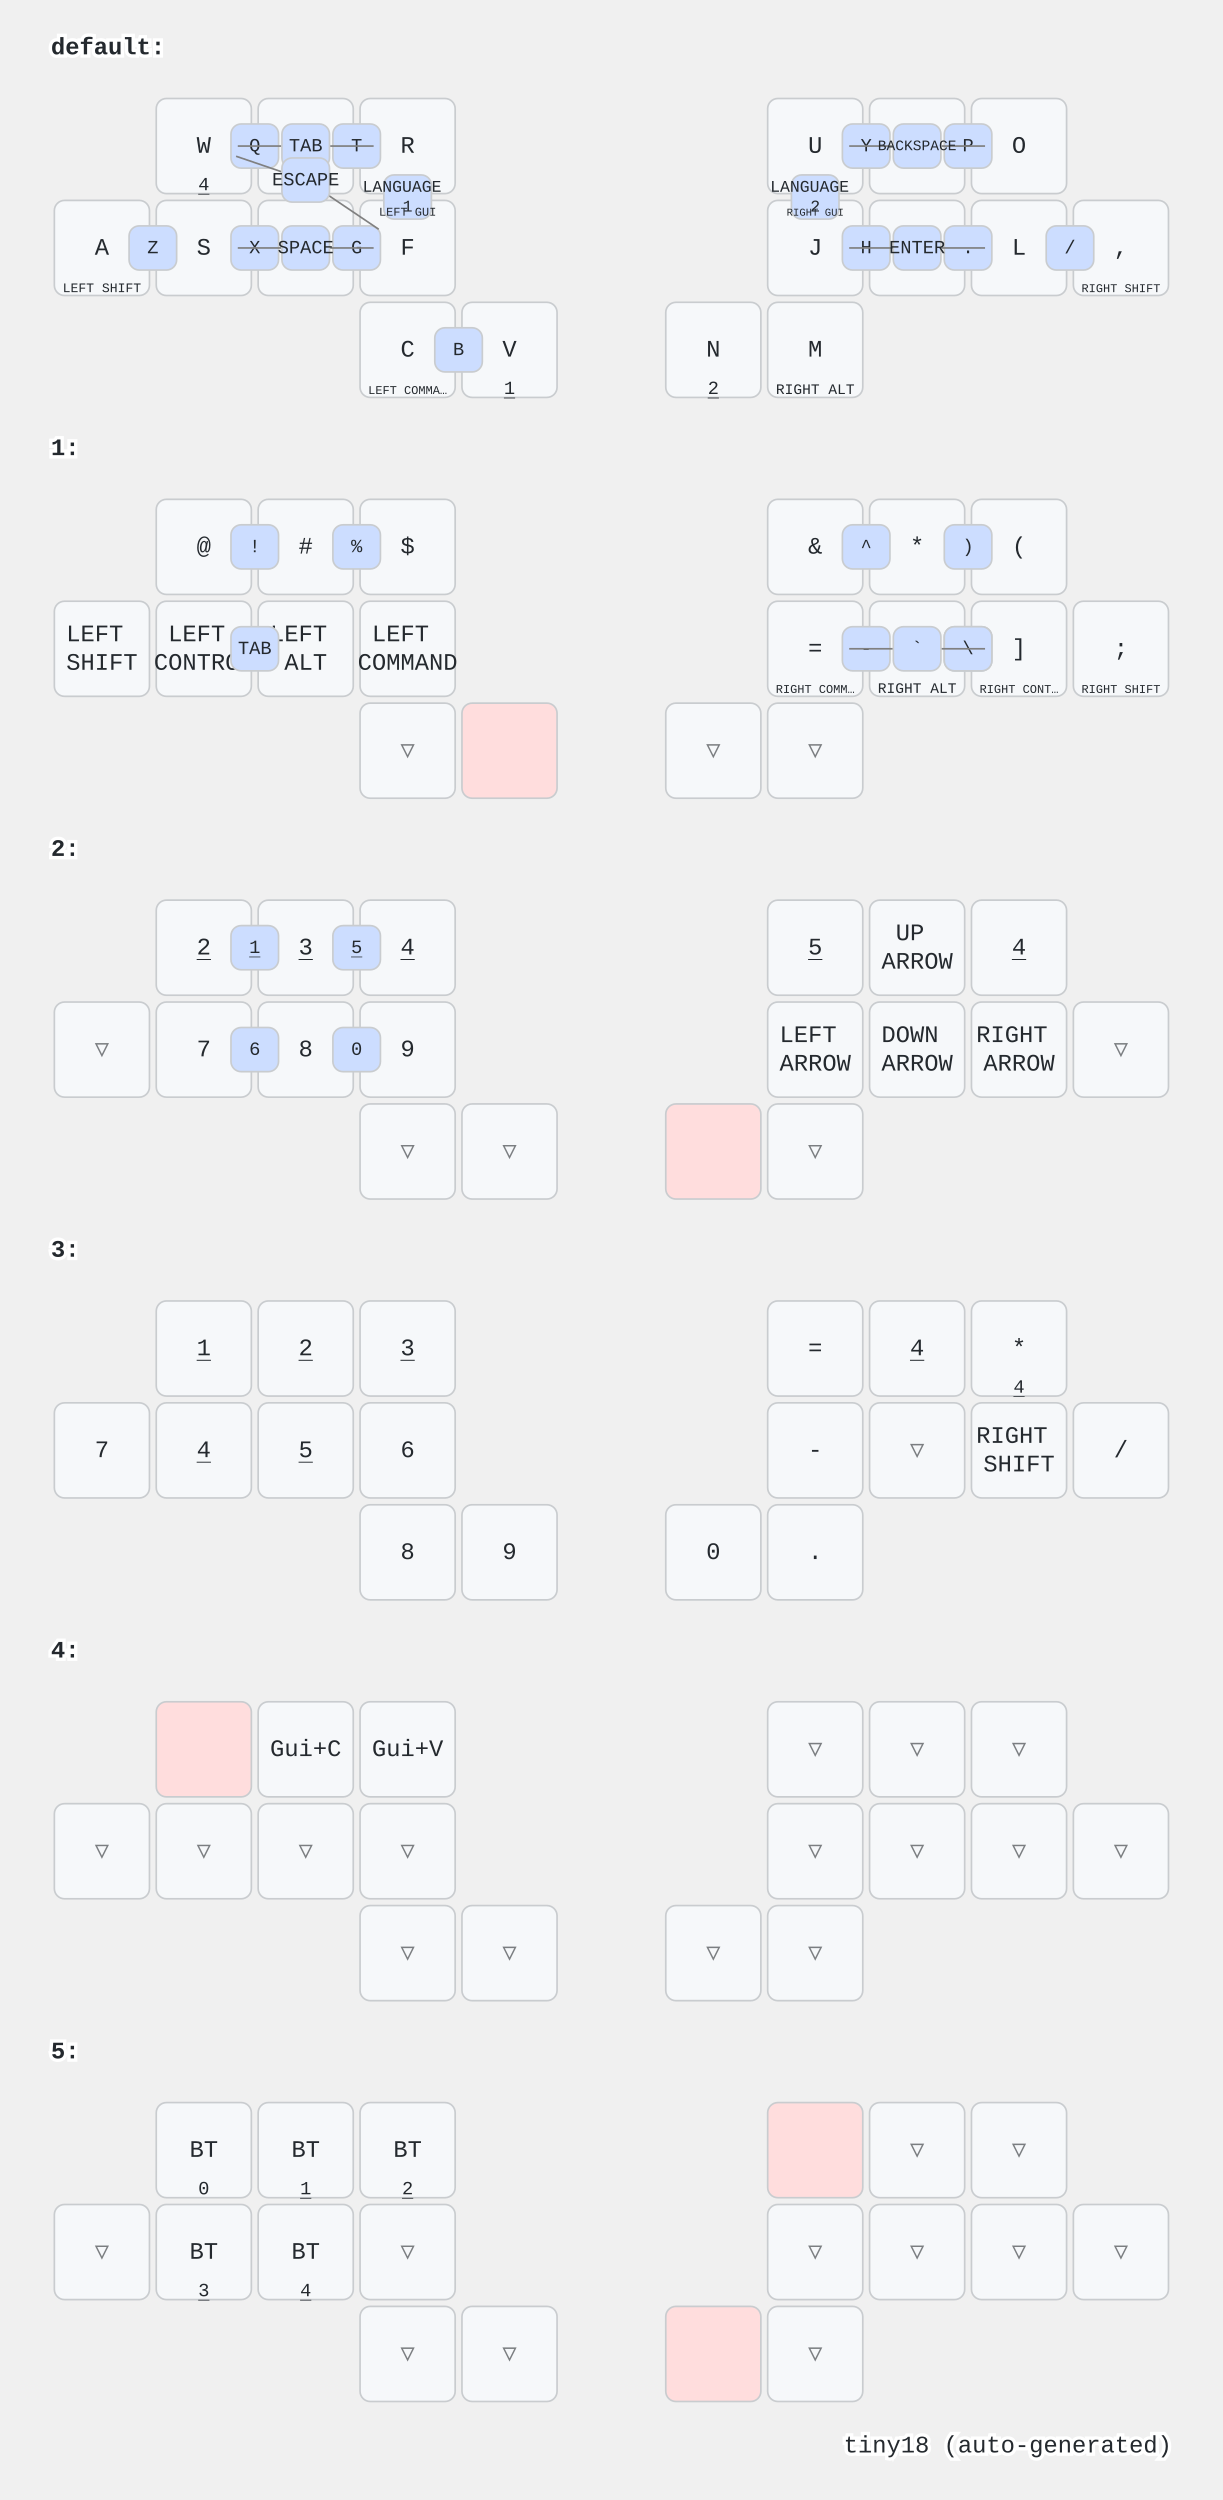
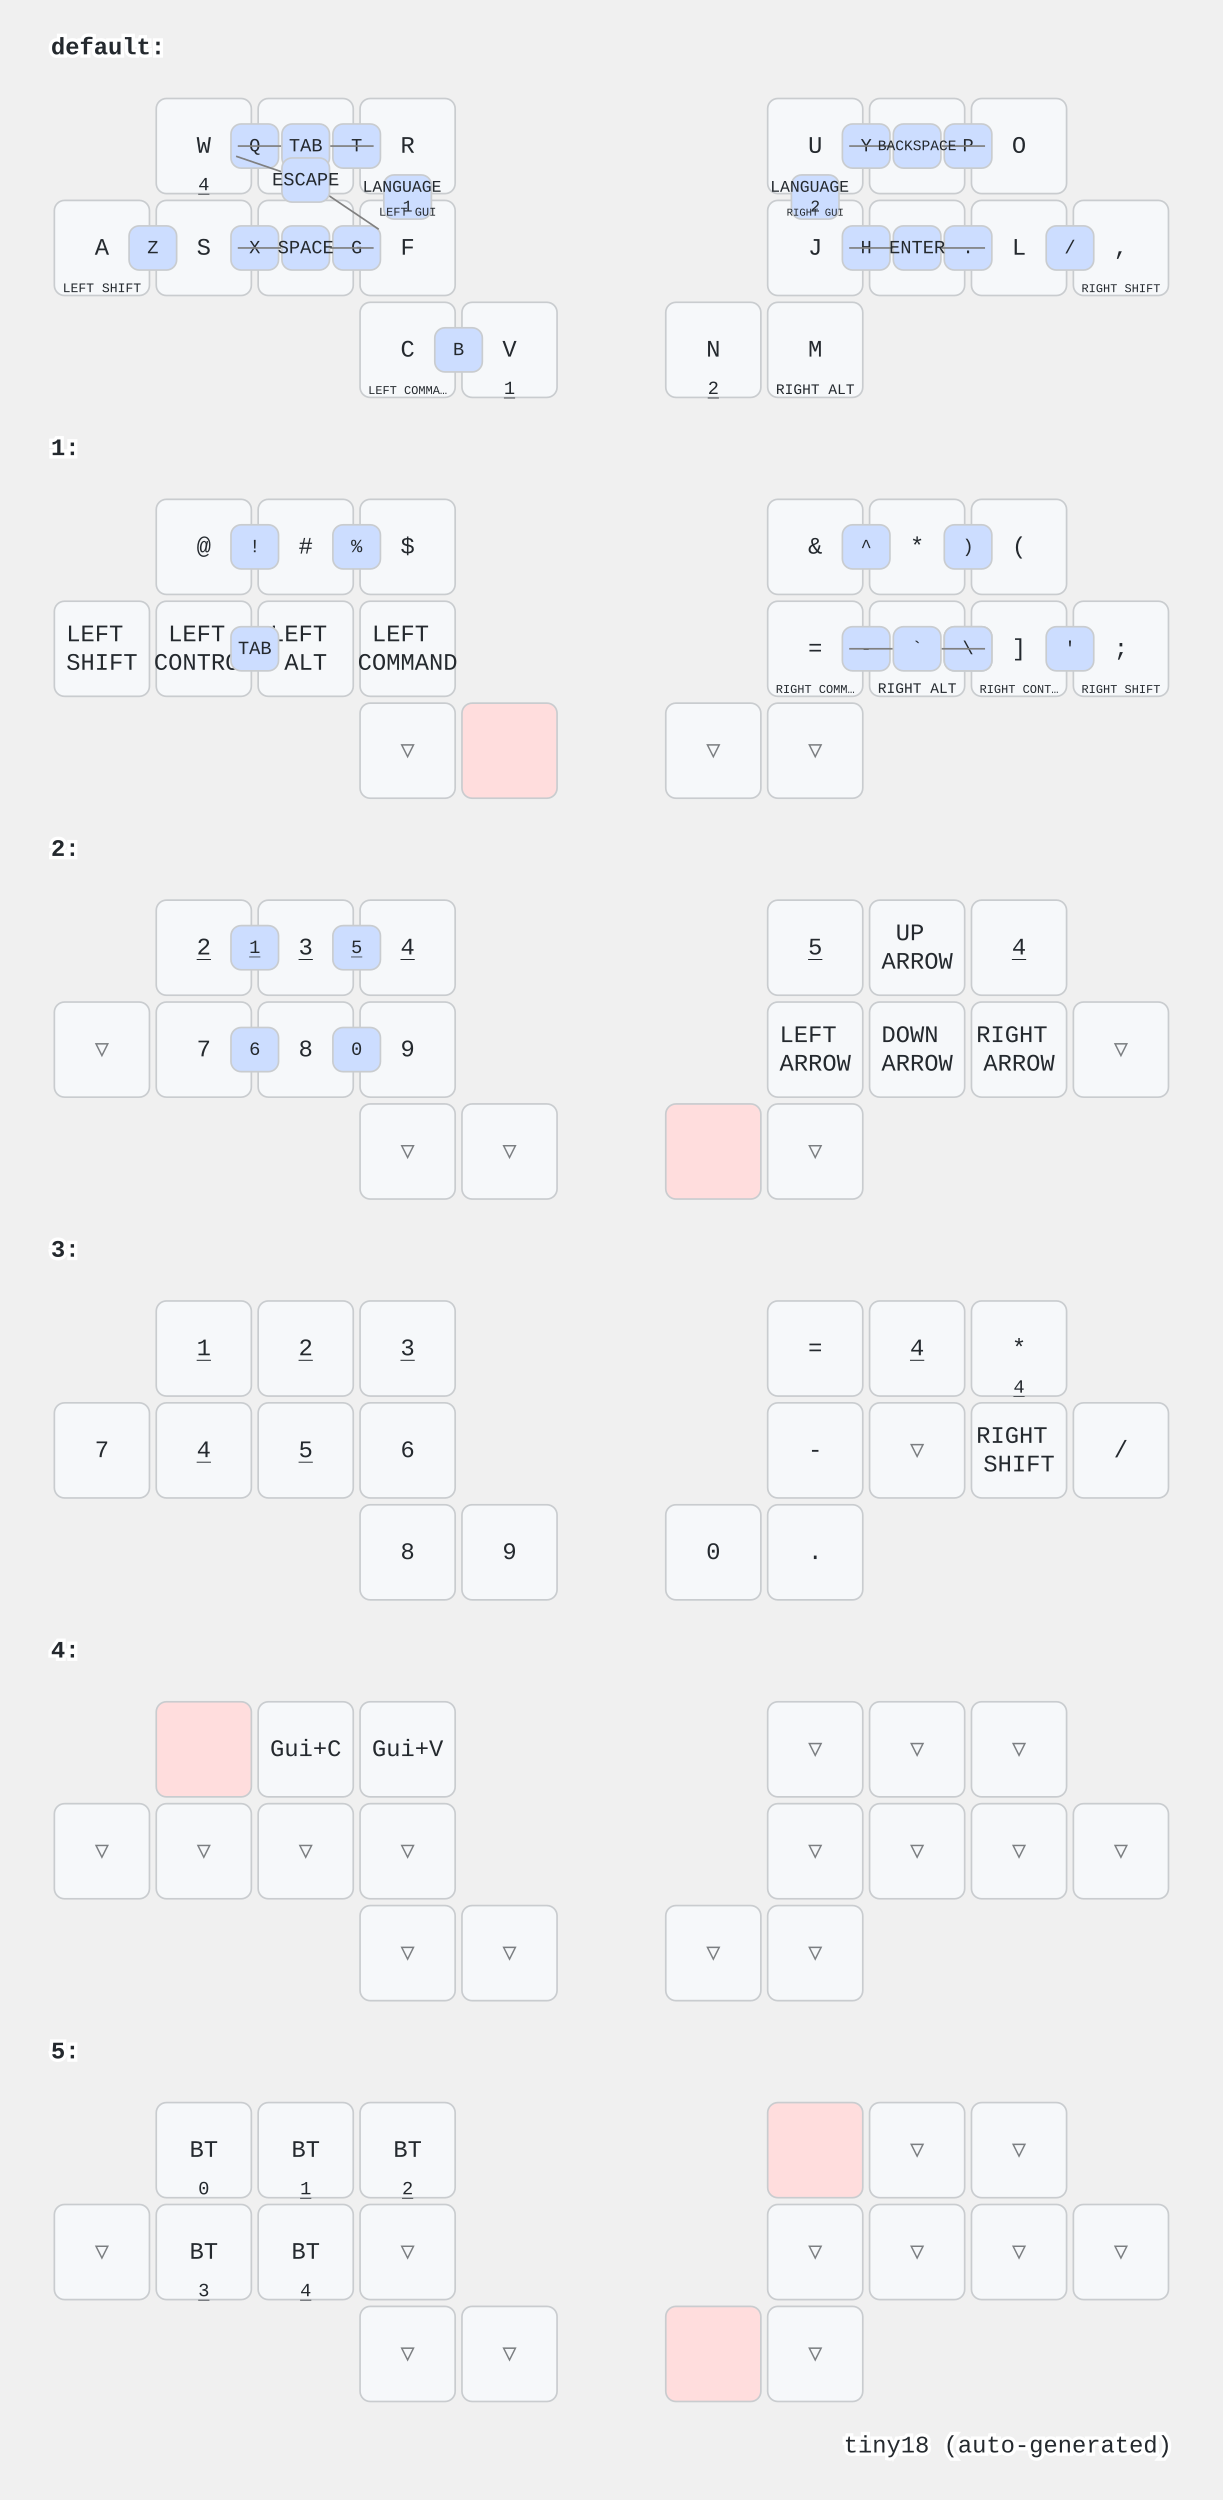
<svg xmlns="http://www.w3.org/2000/svg" width="720" height="1472" viewBox="0 0 720 1472" class="keymap">
  <style>/* inherit to force styles through use tags */
svg path {
    fill: inherit;
}

/* font and background color specifications */
svg.keymap {
    font-family: SFMono-Regular,Consolas,Liberation Mono,Menlo,monospace;
    font-size: 14px;
    font-kerning: normal;
    text-rendering: optimizeLegibility;
    fill: #24292e;
}

/* default key styling */
rect.key {
    fill: #f6f8fa;
}

rect.key, rect.combo {
    stroke: #c9cccf;
    stroke-width: 1;
}

/* default key side styling, only used is draw_key_sides is set */
rect.side {
    filter: brightness(90%);
}

/* color accent for combo boxes */
rect.combo, rect.combo-separate {
    fill: #cdf;
}

/* color accent for held keys */
rect.held, rect.combo.held {
    fill: #fdd;
}

/* color accent for ghost (optional) keys */
rect.ghost, rect.combo.ghost {
    stroke-dasharray: 4, 4;
    stroke-width: 2;
}

text {
    text-anchor: middle;
    dominant-baseline: middle;
}

/* styling for layer labels */
text.label {
    font-weight: bold;
    text-anchor: start;
    stroke: white;
    stroke-width: 4;
    paint-order: stroke;
}

/* styling for optional footer */
text.footer {
    text-anchor: end;
    dominant-baseline: auto;
    stroke: white;
    stroke-width: 4;
    paint-order: stroke;
}

/* styling for combo tap, and key non-tap label text */
text.combo, text.hold, text.shifted, text.left, text.right {
    font-size: 11px;
}

text.hold {
    text-anchor: middle;
    dominant-baseline: auto;
}

text.shifted {
    text-anchor: middle;
    dominant-baseline: hanging;
}

text.left {
    text-anchor: start;
}

text.right {
    text-anchor: end;
}

text.layer-activator {
    text-decoration: underline;
}

/* styling for hold/shifted label text in combo box */
text.combo.hold, text.combo.shifted, text.combo.left, text.combo.right {
    font-size: 8px;
}

/* lighter symbol for transparent keys */
text.trans {
    fill: #7b7e81;
}

/* styling for combo dendrons */
path.combo {
    stroke-width: 1;
    stroke: gray;
    fill: none;
}

/* Start Tabler Icons Cleanup */
/* cannot use height/width with glyphs */
.icon-tabler &gt; path {
    fill: inherit;
    stroke: inherit;
    stroke-width: 2;
}
/* hide tabler's default box */
.icon-tabler &gt; path[stroke="none"][fill="none"] {
    visibility: hidden;
}
/* End Tabler Icons Cleanup */
</style>
  <g transform="translate(30, 0)" class="layer-default">
    <text x="0" y="28" class="label" id="default">default:</text>
    <g transform="translate(0, 56)">
      <g transform="translate(90, 30)" class="key keypos-0">
        <rect rx="6" ry="6" x="-28" y="-28" width="56" height="56" class="key" />
        <text x="0" y="0" class="key tap">W</text>
        <a href="#x_x">
          <text x="0" y="26" class="key hold layer-activator">4</text>
        </a>
      </g>
      <g transform="translate(150, 30)" class="key keypos-1">
        <rect rx="6" ry="6" x="-28" y="-28" width="56" height="56" class="key" />
        <text x="0" y="0" class="key tap">E</text>
      </g>
      <g transform="translate(210, 30)" class="key keypos-2">
        <rect rx="6" ry="6" x="-28" y="-28" width="56" height="56" class="key" />
        <text x="0" y="0" class="key tap">R</text>
      </g>
      <g transform="translate(450, 30)" class="key keypos-3">
        <rect rx="6" ry="6" x="-28" y="-28" width="56" height="56" class="key" />
        <text x="0" y="0" class="key tap">U</text>
      </g>
      <g transform="translate(510, 30)" class="key keypos-4">
        <rect rx="6" ry="6" x="-28" y="-28" width="56" height="56" class="key" />
        <text x="0" y="0" class="key tap">I</text>
      </g>
      <g transform="translate(570, 30)" class="key keypos-5">
        <rect rx="6" ry="6" x="-28" y="-28" width="56" height="56" class="key" />
        <text x="0" y="0" class="key tap">O</text>
      </g>
      <g transform="translate(30, 90)" class="key keypos-6">
        <rect rx="6" ry="6" x="-28" y="-28" width="56" height="56" class="key" />
        <text x="0" y="0" class="key tap">A</text>
        <text x="0" y="26" class="key hold">
          <tspan style="font-size: 70%">LEFT SHIFT</tspan>
        </text>
      </g>
      <g transform="translate(90, 90)" class="key keypos-7">
        <rect rx="6" ry="6" x="-28" y="-28" width="56" height="56" class="key" />
        <text x="0" y="0" class="key tap">S</text>
      </g>
      <g transform="translate(150, 90)" class="key keypos-8">
        <rect rx="6" ry="6" x="-28" y="-28" width="56" height="56" class="key" />
        <text x="0" y="0" class="key tap">D</text>
      </g>
      <g transform="translate(210, 90)" class="key keypos-9">
        <rect rx="6" ry="6" x="-28" y="-28" width="56" height="56" class="key" />
        <text x="0" y="0" class="key tap">F</text>
      </g>
      <g transform="translate(450, 90)" class="key keypos-10">
        <rect rx="6" ry="6" x="-28" y="-28" width="56" height="56" class="key" />
        <text x="0" y="0" class="key tap">J</text>
      </g>
      <g transform="translate(510, 90)" class="key keypos-11">
        <rect rx="6" ry="6" x="-28" y="-28" width="56" height="56" class="key" />
        <text x="0" y="0" class="key tap">K</text>
      </g>
      <g transform="translate(570, 90)" class="key keypos-12">
        <rect rx="6" ry="6" x="-28" y="-28" width="56" height="56" class="key" />
        <text x="0" y="0" class="key tap">L</text>
      </g>
      <g transform="translate(630, 90)" class="key keypos-13">
        <rect rx="6" ry="6" x="-28" y="-28" width="56" height="56" class="key" />
        <text x="0" y="0" class="key tap">,</text>
        <text x="0" y="26" class="key hold">
          <tspan style="font-size: 64%">RIGHT SHIFT</tspan>
        </text>
      </g>
      <g transform="translate(210, 150)" class="key keypos-14">
        <rect rx="6" ry="6" x="-28" y="-28" width="56" height="56" class="key" />
        <text x="0" y="0" class="key tap">C</text>
        <text x="0" y="26" class="key hold">
          <tspan style="font-size: 64%">LEFT COMMA…</tspan>
        </text>
      </g>
      <g transform="translate(270, 150)" class="key keypos-15">
        <rect rx="6" ry="6" x="-28" y="-28" width="56" height="56" class="key" />
        <text x="0" y="0" class="key tap">V</text>
        <a href="#x_x">
          <text x="0" y="26" class="key hold layer-activator">1</text>
        </a>
      </g>
      <g transform="translate(390, 150)" class="key keypos-16">
        <rect rx="6" ry="6" x="-28" y="-28" width="56" height="56" class="key" />
        <text x="0" y="0" class="key tap">N</text>
        <a href="#x_x">
          <text x="0" y="26" class="key hold layer-activator">2</text>
        </a>
      </g>
      <g transform="translate(450, 150)" class="key keypos-17">
        <rect rx="6" ry="6" x="-28" y="-28" width="56" height="56" class="key" />
        <text x="0" y="0" class="key tap">M</text>
        <text x="0" y="26" class="key hold">
          <tspan style="font-size: 78%">RIGHT ALT</tspan>
        </text>
      </g>
      <g class="combo combopos-0">
        <rect rx="6" ry="6" x="106" y="17" width="28" height="26" class="combo" />
        <text x="120" y="30" class="combo tap">Q</text>
      </g>
      <g class="combo combopos-1">
        <rect rx="6" ry="6" x="166" y="17" width="28" height="26" class="combo" />
        <text x="180" y="30" class="combo tap">T</text>
      </g>
      <g class="combo combopos-2">
        <rect rx="6" ry="6" x="466" y="17" width="28" height="26" class="combo" />
        <text x="480" y="30" class="combo tap">Y</text>
      </g>
      <g class="combo combopos-3">
        <rect rx="6" ry="6" x="526" y="17" width="28" height="26" class="combo" />
        <text x="540" y="30" class="combo tap">P</text>
      </g>
      <g class="combo combopos-4">
        <rect rx="6" ry="6" x="166" y="77" width="28" height="26" class="combo" />
        <text x="180" y="90" class="combo tap">G</text>
      </g>
      <g class="combo combopos-5">
        <path d="M150,30 l-40,0" class="combo" />
        <path d="M150,30 l40,0" class="combo" />
        <rect rx="6" ry="6" x="136" y="17" width="28" height="26" class="combo" />
        <text x="150" y="30" class="combo tap">TAB</text>
      </g>
      <g class="combo combopos-6">
        <rect rx="6" ry="6" x="466" y="77" width="28" height="26" class="combo" />
        <text x="480" y="90" class="combo tap">H</text>
      </g>
      <g class="combo combopos-7">
        <rect rx="6" ry="6" x="526" y="77" width="28" height="26" class="combo" />
        <text x="540" y="90" class="combo tap">.</text>
      </g>
      <g class="combo combopos-8">
        <path d="M510,90 l-40,0" class="combo" />
        <path d="M510,90 l40,0" class="combo" />
        <rect rx="6" ry="6" x="496" y="77" width="28" height="26" class="combo" />
        <text x="510" y="90" class="combo tap">ENTER</text>
      </g>
      <g class="combo combopos-9">
        <rect rx="6" ry="6" x="106" y="77" width="28" height="26" class="combo" />
        <text x="120" y="90" class="combo tap">X</text>
      </g>
      <g class="combo combopos-10">
        <rect rx="6" ry="6" x="46" y="77" width="28" height="26" class="combo" />
        <text x="60" y="90" class="combo tap">Z</text>
      </g>
      <g class="combo combopos-11">
        <rect rx="6" ry="6" x="196" y="47" width="28" height="26" class="combo" />
        <text x="210" y="60" class="combo tap">
          <tspan x="210" dy="-0.6em" style="font-size: 88%">LANGUAGE</tspan>
          <tspan x="210" dy="1.2em" style="font-size: 88%">1</tspan>
        </text>
        <text x="210" y="71" class="combo hold">
          <tspan style="font-size: 88%">LEFT GUI</tspan>
        </text>
      </g>
      <g class="combo combopos-12">
        <rect rx="6" ry="6" x="226" y="137" width="28" height="26" class="combo" />
        <text x="240" y="150" class="combo tap">B</text>
      </g>
      <g class="combo combopos-13">
        <path d="M510,30 l-40,0" class="combo" />
        <path d="M510,30 l40,0" class="combo" />
        <rect rx="6" ry="6" x="496" y="17" width="28" height="26" class="combo" />
        <text x="510" y="30" class="combo tap">
          <tspan style="font-size: 78%">BACKSPACE</tspan>
        </text>
      </g>
      <g class="combo combopos-14">
        <rect rx="6" ry="6" x="436" y="47" width="28" height="26" class="combo" />
        <text x="450" y="60" class="combo tap">
          <tspan x="450" dy="-0.6em" style="font-size: 88%">LANGUAGE</tspan>
          <tspan x="450" dy="1.2em" style="font-size: 88%">2</tspan>
        </text>
        <text x="450" y="71" class="combo hold">
          <tspan style="font-size: 78%">RIGHT GUI</tspan>
        </text>
      </g>
      <g class="combo combopos-15">
        <path d="M150,50 l-41,-14" class="combo" />
        <path d="M150,50 l43,29" class="combo" />
        <rect rx="6" ry="6" x="136" y="37" width="28" height="26" class="combo" />
        <text x="150" y="50" class="combo tap">ESCAPE</text>
      </g>
      <g class="combo combopos-16">
        <path d="M150,90 l-40,0" class="combo" />
        <path d="M150,90 l40,0" class="combo" />
        <rect rx="6" ry="6" x="136" y="77" width="28" height="26" class="combo" />
        <text x="150" y="90" class="combo tap">SPACE</text>
      </g>
      <g class="combo combopos-17">
        <rect rx="6" ry="6" x="586" y="77" width="28" height="26" class="combo" />
        <text x="600" y="90" class="combo tap">/</text>
      </g>
    </g>
  </g>
  <g transform="translate(30, 236)" class="layer-1">
    <text x="0" y="28" class="label" id="x_x">1:</text>
    <g transform="translate(0, 56)">
      <g transform="translate(90, 30)" class="key keypos-0">
        <rect rx="6" ry="6" x="-28" y="-28" width="56" height="56" class="key" />
        <text x="0" y="0" class="key tap">@</text>
      </g>
      <g transform="translate(150, 30)" class="key keypos-1">
        <rect rx="6" ry="6" x="-28" y="-28" width="56" height="56" class="key" />
        <text x="0" y="0" class="key tap">#</text>
      </g>
      <g transform="translate(210, 30)" class="key keypos-2">
        <rect rx="6" ry="6" x="-28" y="-28" width="56" height="56" class="key" />
        <text x="0" y="0" class="key tap">$</text>
      </g>
      <g transform="translate(450, 30)" class="key keypos-3">
        <rect rx="6" ry="6" x="-28" y="-28" width="56" height="56" class="key" />
        <text x="0" y="0" class="key tap">&amp;</text>
      </g>
      <g transform="translate(510, 30)" class="key keypos-4">
        <rect rx="6" ry="6" x="-28" y="-28" width="56" height="56" class="key" />
        <text x="0" y="0" class="key tap">*</text>
      </g>
      <g transform="translate(570, 30)" class="key keypos-5">
        <rect rx="6" ry="6" x="-28" y="-28" width="56" height="56" class="key" />
        <text x="0" y="0" class="key tap">(</text>
      </g>
      <g transform="translate(30, 90)" class="key keypos-6">
        <rect rx="6" ry="6" x="-28" y="-28" width="56" height="56" class="key" />
        <text x="0" y="0" class="key tap">
          <tspan x="0" dy="-0.6em">LEFT</tspan>
          <tspan x="0" dy="1.2em">SHIFT</tspan>
        </text>
      </g>
      <g transform="translate(90, 90)" class="key keypos-7">
        <rect rx="6" ry="6" x="-28" y="-28" width="56" height="56" class="key" />
        <text x="0" y="0" class="key tap">
          <tspan x="0" dy="-0.6em">LEFT</tspan>
          <tspan x="0" dy="1.2em">CONTROL</tspan>
        </text>
      </g>
      <g transform="translate(150, 90)" class="key keypos-8">
        <rect rx="6" ry="6" x="-28" y="-28" width="56" height="56" class="key" />
        <text x="0" y="0" class="key tap">
          <tspan x="0" dy="-0.6em">LEFT</tspan>
          <tspan x="0" dy="1.2em">ALT</tspan>
        </text>
      </g>
      <g transform="translate(210, 90)" class="key keypos-9">
        <rect rx="6" ry="6" x="-28" y="-28" width="56" height="56" class="key" />
        <text x="0" y="0" class="key tap">
          <tspan x="0" dy="-0.6em">LEFT</tspan>
          <tspan x="0" dy="1.2em">COMMAND</tspan>
        </text>
      </g>
      <g transform="translate(450, 90)" class="key keypos-10">
        <rect rx="6" ry="6" x="-28" y="-28" width="56" height="56" class="key" />
        <text x="0" y="0" class="key tap">=</text>
        <text x="0" y="26" class="key hold">
          <tspan style="font-size: 64%">RIGHT COMM…</tspan>
        </text>
      </g>
      <g transform="translate(510, 90)" class="key keypos-11">
        <rect rx="6" ry="6" x="-28" y="-28" width="56" height="56" class="key" />
        <text x="0" y="0" class="key tap">[</text>
        <text x="0" y="26" class="key hold">
          <tspan style="font-size: 78%">RIGHT ALT</tspan>
        </text>
      </g>
      <g transform="translate(570, 90)" class="key keypos-12">
        <rect rx="6" ry="6" x="-28" y="-28" width="56" height="56" class="key" />
        <text x="0" y="0" class="key tap">]</text>
        <text x="0" y="26" class="key hold">
          <tspan style="font-size: 64%">RIGHT CONT…</tspan>
        </text>
      </g>
      <g transform="translate(630, 90)" class="key keypos-13">
        <rect rx="6" ry="6" x="-28" y="-28" width="56" height="56" class="key" />
        <text x="0" y="0" class="key tap">;</text>
        <text x="0" y="26" class="key hold">
          <tspan style="font-size: 64%">RIGHT SHIFT</tspan>
        </text>
      </g>
      <g transform="translate(210, 150)" class="key trans keypos-14">
        <rect rx="6" ry="6" x="-28" y="-28" width="56" height="56" class="key trans" />
        <text x="0" y="0" class="key trans tap">▽</text>
      </g>
      <g transform="translate(270, 150)" class="key held keypos-15">
        <rect rx="6" ry="6" x="-28" y="-28" width="56" height="56" class="key held" />
      </g>
      <g transform="translate(390, 150)" class="key trans keypos-16">
        <rect rx="6" ry="6" x="-28" y="-28" width="56" height="56" class="key trans" />
        <text x="0" y="0" class="key trans tap">▽</text>
      </g>
      <g transform="translate(450, 150)" class="key trans keypos-17">
        <rect rx="6" ry="6" x="-28" y="-28" width="56" height="56" class="key trans" />
        <text x="0" y="0" class="key trans tap">▽</text>
      </g>
      <g class="combo combopos-0">
        <rect rx="6" ry="6" x="526" y="77" width="28" height="26" class="combo" />
        <text x="540" y="90" class="combo tap">'</text>
      </g>
      <g class="combo combopos-1">
        <rect rx="6" ry="6" x="106" y="17" width="28" height="26" class="combo" />
        <text x="120" y="30" class="combo tap">!</text>
      </g>
      <g class="combo combopos-2">
        <rect rx="6" ry="6" x="166" y="17" width="28" height="26" class="combo" />
        <text x="180" y="30" class="combo tap">%</text>
      </g>
      <g class="combo combopos-3">
        <rect rx="6" ry="6" x="466" y="17" width="28" height="26" class="combo" />
        <text x="480" y="30" class="combo tap">^</text>
      </g>
      <g class="combo combopos-4">
        <rect rx="6" ry="6" x="526" y="17" width="28" height="26" class="combo" />
        <text x="540" y="30" class="combo tap">)</text>
      </g>
      <g class="combo combopos-5">
        <rect rx="6" ry="6" x="106" y="77" width="28" height="26" class="combo" />
        <text x="120" y="90" class="combo tap">TAB</text>
      </g>
      <g class="combo combopos-6">
        <rect rx="6" ry="6" x="466" y="77" width="28" height="26" class="combo" />
        <text x="480" y="90" class="combo tap">-</text>
      </g>
      <g class="combo combopos-7">
        <rect rx="6" ry="6" x="526" y="77" width="28" height="26" class="combo" />
        <text x="540" y="90" class="combo tap">\</text>
      </g>
      <g class="combo combopos-8">
+         <rect rx="6" ry="6" x="586" y="77" width="28" height="26" class="combo" />
+         <text x="600" y="90" class="combo tap">'</text>
+       </g>
+       <g class="combo combopos-9">
        <path d="M510,90 l-40,0" class="combo" />
        <path d="M510,90 l40,0" class="combo" />
        <rect rx="6" ry="6" x="496" y="77" width="28" height="26" class="combo" />
        <text x="510" y="90" class="combo tap">`</text>
      </g>
    </g>
  </g>
  <g transform="translate(30, 472)" class="layer-2">
    <text x="0" y="28" class="label" id="x_x">2:</text>
    <g transform="translate(0, 56)">
      <g transform="translate(90, 30)" class="key keypos-0">
        <rect rx="6" ry="6" x="-28" y="-28" width="56" height="56" class="key" />
        <a href="#x_x">
          <text x="0" y="0" class="key tap layer-activator">2</text>
        </a>
      </g>
      <g transform="translate(150, 30)" class="key keypos-1">
        <rect rx="6" ry="6" x="-28" y="-28" width="56" height="56" class="key" />
        <a href="#x_x">
          <text x="0" y="0" class="key tap layer-activator">3</text>
        </a>
      </g>
      <g transform="translate(210, 30)" class="key keypos-2">
        <rect rx="6" ry="6" x="-28" y="-28" width="56" height="56" class="key" />
        <a href="#x_x">
          <text x="0" y="0" class="key tap layer-activator">4</text>
        </a>
      </g>
      <g transform="translate(450, 30)" class="key keypos-3">
        <rect rx="6" ry="6" x="-28" y="-28" width="56" height="56" class="key" />
        <a href="#x_x">
          <text x="0" y="0" class="key tap layer-activator">5</text>
        </a>
      </g>
      <g transform="translate(510, 30)" class="key keypos-4">
        <rect rx="6" ry="6" x="-28" y="-28" width="56" height="56" class="key" />
        <text x="0" y="0" class="key tap">
          <tspan x="0" dy="-0.6em">UP</tspan>
          <tspan x="0" dy="1.2em">ARROW</tspan>
        </text>
      </g>
      <g transform="translate(570, 30)" class="key keypos-5">
        <rect rx="6" ry="6" x="-28" y="-28" width="56" height="56" class="key" />
        <a href="#x_x">
          <text x="0" y="0" class="key tap layer-activator">4</text>
        </a>
      </g>
      <g transform="translate(30, 90)" class="key trans keypos-6">
        <rect rx="6" ry="6" x="-28" y="-28" width="56" height="56" class="key trans" />
        <text x="0" y="0" class="key trans tap">▽</text>
      </g>
      <g transform="translate(90, 90)" class="key keypos-7">
        <rect rx="6" ry="6" x="-28" y="-28" width="56" height="56" class="key" />
        <text x="0" y="0" class="key tap">7</text>
      </g>
      <g transform="translate(150, 90)" class="key keypos-8">
        <rect rx="6" ry="6" x="-28" y="-28" width="56" height="56" class="key" />
        <text x="0" y="0" class="key tap">8</text>
      </g>
      <g transform="translate(210, 90)" class="key keypos-9">
        <rect rx="6" ry="6" x="-28" y="-28" width="56" height="56" class="key" />
        <text x="0" y="0" class="key tap">9</text>
      </g>
      <g transform="translate(450, 90)" class="key keypos-10">
        <rect rx="6" ry="6" x="-28" y="-28" width="56" height="56" class="key" />
        <text x="0" y="0" class="key tap">
          <tspan x="0" dy="-0.6em">LEFT</tspan>
          <tspan x="0" dy="1.2em">ARROW</tspan>
        </text>
      </g>
      <g transform="translate(510, 90)" class="key keypos-11">
        <rect rx="6" ry="6" x="-28" y="-28" width="56" height="56" class="key" />
        <text x="0" y="0" class="key tap">
          <tspan x="0" dy="-0.6em">DOWN</tspan>
          <tspan x="0" dy="1.2em">ARROW</tspan>
        </text>
      </g>
      <g transform="translate(570, 90)" class="key keypos-12">
        <rect rx="6" ry="6" x="-28" y="-28" width="56" height="56" class="key" />
        <text x="0" y="0" class="key tap">
          <tspan x="0" dy="-0.6em">RIGHT</tspan>
          <tspan x="0" dy="1.2em">ARROW</tspan>
        </text>
      </g>
      <g transform="translate(630, 90)" class="key trans keypos-13">
        <rect rx="6" ry="6" x="-28" y="-28" width="56" height="56" class="key trans" />
        <text x="0" y="0" class="key trans tap">▽</text>
      </g>
      <g transform="translate(210, 150)" class="key trans keypos-14">
        <rect rx="6" ry="6" x="-28" y="-28" width="56" height="56" class="key trans" />
        <text x="0" y="0" class="key trans tap">▽</text>
      </g>
      <g transform="translate(270, 150)" class="key trans keypos-15">
        <rect rx="6" ry="6" x="-28" y="-28" width="56" height="56" class="key trans" />
        <text x="0" y="0" class="key trans tap">▽</text>
      </g>
      <g transform="translate(390, 150)" class="key held keypos-16">
        <rect rx="6" ry="6" x="-28" y="-28" width="56" height="56" class="key held" />
      </g>
      <g transform="translate(450, 150)" class="key trans keypos-17">
        <rect rx="6" ry="6" x="-28" y="-28" width="56" height="56" class="key trans" />
        <text x="0" y="0" class="key trans tap">▽</text>
      </g>
      <g class="combo combopos-0">
        <rect rx="6" ry="6" x="106" y="17" width="28" height="26" class="combo" />
        <a href="#x_x">
          <text x="120" y="30" class="combo tap layer-activator">1</text>
        </a>
      </g>
      <g class="combo combopos-1">
        <rect rx="6" ry="6" x="166" y="17" width="28" height="26" class="combo" />
        <a href="#x_x">
          <text x="180" y="30" class="combo tap layer-activator">5</text>
        </a>
      </g>
      <g class="combo combopos-2">
        <rect rx="6" ry="6" x="106" y="77" width="28" height="26" class="combo" />
        <text x="120" y="90" class="combo tap">6</text>
      </g>
      <g class="combo combopos-3">
        <rect rx="6" ry="6" x="166" y="77" width="28" height="26" class="combo" />
        <text x="180" y="90" class="combo tap">0</text>
      </g>
    </g>
  </g>
  <g transform="translate(30, 708)" class="layer-3">
    <text x="0" y="28" class="label" id="x_x">3:</text>
    <g transform="translate(0, 56)">
      <g transform="translate(90, 30)" class="key keypos-0">
        <rect rx="6" ry="6" x="-28" y="-28" width="56" height="56" class="key" />
        <a href="#x_x">
          <text x="0" y="0" class="key tap layer-activator">1</text>
        </a>
      </g>
      <g transform="translate(150, 30)" class="key keypos-1">
        <rect rx="6" ry="6" x="-28" y="-28" width="56" height="56" class="key" />
        <a href="#x_x">
          <text x="0" y="0" class="key tap layer-activator">2</text>
        </a>
      </g>
      <g transform="translate(210, 30)" class="key keypos-2">
        <rect rx="6" ry="6" x="-28" y="-28" width="56" height="56" class="key" />
        <a href="#x_x">
          <text x="0" y="0" class="key tap layer-activator">3</text>
        </a>
      </g>
      <g transform="translate(450, 30)" class="key keypos-3">
        <rect rx="6" ry="6" x="-28" y="-28" width="56" height="56" class="key" />
        <text x="0" y="0" class="key tap">=</text>
      </g>
      <g transform="translate(510, 30)" class="key keypos-4">
        <rect rx="6" ry="6" x="-28" y="-28" width="56" height="56" class="key" />
        <a href="#x_x">
          <text x="0" y="0" class="key tap layer-activator">4</text>
        </a>
      </g>
      <g transform="translate(570, 30)" class="key keypos-5">
        <rect rx="6" ry="6" x="-28" y="-28" width="56" height="56" class="key" />
        <text x="0" y="0" class="key tap">*</text>
        <a href="#x_x">
          <text x="0" y="26" class="key hold layer-activator">4</text>
        </a>
      </g>
      <g transform="translate(30, 90)" class="key keypos-6">
        <rect rx="6" ry="6" x="-28" y="-28" width="56" height="56" class="key" />
        <text x="0" y="0" class="key tap">7</text>
      </g>
      <g transform="translate(90, 90)" class="key keypos-7">
        <rect rx="6" ry="6" x="-28" y="-28" width="56" height="56" class="key" />
        <a href="#x_x">
          <text x="0" y="0" class="key tap layer-activator">4</text>
        </a>
      </g>
      <g transform="translate(150, 90)" class="key keypos-8">
        <rect rx="6" ry="6" x="-28" y="-28" width="56" height="56" class="key" />
        <a href="#x_x">
          <text x="0" y="0" class="key tap layer-activator">5</text>
        </a>
      </g>
      <g transform="translate(210, 90)" class="key keypos-9">
        <rect rx="6" ry="6" x="-28" y="-28" width="56" height="56" class="key" />
        <text x="0" y="0" class="key tap">6</text>
      </g>
      <g transform="translate(450, 90)" class="key keypos-10">
        <rect rx="6" ry="6" x="-28" y="-28" width="56" height="56" class="key" />
        <text x="0" y="0" class="key tap">-</text>
      </g>
      <g transform="translate(510, 90)" class="key trans keypos-11">
        <rect rx="6" ry="6" x="-28" y="-28" width="56" height="56" class="key trans" />
        <text x="0" y="0" class="key trans tap">▽</text>
      </g>
      <g transform="translate(570, 90)" class="key keypos-12">
        <rect rx="6" ry="6" x="-28" y="-28" width="56" height="56" class="key" />
        <text x="0" y="0" class="key tap">
          <tspan x="0" dy="-0.6em">RIGHT</tspan>
          <tspan x="0" dy="1.2em">SHIFT</tspan>
        </text>
      </g>
      <g transform="translate(630, 90)" class="key keypos-13">
        <rect rx="6" ry="6" x="-28" y="-28" width="56" height="56" class="key" />
        <text x="0" y="0" class="key tap">/</text>
      </g>
      <g transform="translate(210, 150)" class="key keypos-14">
        <rect rx="6" ry="6" x="-28" y="-28" width="56" height="56" class="key" />
        <text x="0" y="0" class="key tap">8</text>
      </g>
      <g transform="translate(270, 150)" class="key keypos-15">
        <rect rx="6" ry="6" x="-28" y="-28" width="56" height="56" class="key" />
        <text x="0" y="0" class="key tap">9</text>
      </g>
      <g transform="translate(390, 150)" class="key keypos-16">
        <rect rx="6" ry="6" x="-28" y="-28" width="56" height="56" class="key" />
        <text x="0" y="0" class="key tap">0</text>
      </g>
      <g transform="translate(450, 150)" class="key keypos-17">
        <rect rx="6" ry="6" x="-28" y="-28" width="56" height="56" class="key" />
        <text x="0" y="0" class="key tap">.</text>
      </g>
    </g>
  </g>
  <g transform="translate(30, 944)" class="layer-4">
    <text x="0" y="28" class="label" id="x_x">4:</text>
    <g transform="translate(0, 56)">
      <g transform="translate(90, 30)" class="key held keypos-0">
        <rect rx="6" ry="6" x="-28" y="-28" width="56" height="56" class="key held" />
      </g>
      <g transform="translate(150, 30)" class="key keypos-1">
        <rect rx="6" ry="6" x="-28" y="-28" width="56" height="56" class="key" />
        <text x="0" y="0" class="key tap">Gui+C</text>
      </g>
      <g transform="translate(210, 30)" class="key keypos-2">
        <rect rx="6" ry="6" x="-28" y="-28" width="56" height="56" class="key" />
        <text x="0" y="0" class="key tap">Gui+V</text>
      </g>
      <g transform="translate(450, 30)" class="key trans keypos-3">
        <rect rx="6" ry="6" x="-28" y="-28" width="56" height="56" class="key trans" />
        <text x="0" y="0" class="key trans tap">▽</text>
      </g>
      <g transform="translate(510, 30)" class="key trans keypos-4">
        <rect rx="6" ry="6" x="-28" y="-28" width="56" height="56" class="key trans" />
        <text x="0" y="0" class="key trans tap">▽</text>
      </g>
      <g transform="translate(570, 30)" class="key trans keypos-5">
        <rect rx="6" ry="6" x="-28" y="-28" width="56" height="56" class="key trans" />
        <text x="0" y="0" class="key trans tap">▽</text>
      </g>
      <g transform="translate(30, 90)" class="key trans keypos-6">
        <rect rx="6" ry="6" x="-28" y="-28" width="56" height="56" class="key trans" />
        <text x="0" y="0" class="key trans tap">▽</text>
      </g>
      <g transform="translate(90, 90)" class="key trans keypos-7">
        <rect rx="6" ry="6" x="-28" y="-28" width="56" height="56" class="key trans" />
        <text x="0" y="0" class="key trans tap">▽</text>
      </g>
      <g transform="translate(150, 90)" class="key trans keypos-8">
        <rect rx="6" ry="6" x="-28" y="-28" width="56" height="56" class="key trans" />
        <text x="0" y="0" class="key trans tap">▽</text>
      </g>
      <g transform="translate(210, 90)" class="key trans keypos-9">
        <rect rx="6" ry="6" x="-28" y="-28" width="56" height="56" class="key trans" />
        <text x="0" y="0" class="key trans tap">▽</text>
      </g>
      <g transform="translate(450, 90)" class="key trans keypos-10">
        <rect rx="6" ry="6" x="-28" y="-28" width="56" height="56" class="key trans" />
        <text x="0" y="0" class="key trans tap">▽</text>
      </g>
      <g transform="translate(510, 90)" class="key trans keypos-11">
        <rect rx="6" ry="6" x="-28" y="-28" width="56" height="56" class="key trans" />
        <text x="0" y="0" class="key trans tap">▽</text>
      </g>
      <g transform="translate(570, 90)" class="key trans keypos-12">
        <rect rx="6" ry="6" x="-28" y="-28" width="56" height="56" class="key trans" />
        <text x="0" y="0" class="key trans tap">▽</text>
      </g>
      <g transform="translate(630, 90)" class="key trans keypos-13">
        <rect rx="6" ry="6" x="-28" y="-28" width="56" height="56" class="key trans" />
        <text x="0" y="0" class="key trans tap">▽</text>
      </g>
      <g transform="translate(210, 150)" class="key trans keypos-14">
        <rect rx="6" ry="6" x="-28" y="-28" width="56" height="56" class="key trans" />
        <text x="0" y="0" class="key trans tap">▽</text>
      </g>
      <g transform="translate(270, 150)" class="key trans keypos-15">
        <rect rx="6" ry="6" x="-28" y="-28" width="56" height="56" class="key trans" />
        <text x="0" y="0" class="key trans tap">▽</text>
      </g>
      <g transform="translate(390, 150)" class="key trans keypos-16">
        <rect rx="6" ry="6" x="-28" y="-28" width="56" height="56" class="key trans" />
        <text x="0" y="0" class="key trans tap">▽</text>
      </g>
      <g transform="translate(450, 150)" class="key trans keypos-17">
        <rect rx="6" ry="6" x="-28" y="-28" width="56" height="56" class="key trans" />
        <text x="0" y="0" class="key trans tap">▽</text>
      </g>
    </g>
  </g>
  <g transform="translate(30, 1180)" class="layer-5">
    <text x="0" y="28" class="label" id="x_x">5:</text>
    <g transform="translate(0, 56)">
      <g transform="translate(90, 30)" class="key keypos-0">
        <rect rx="6" ry="6" x="-28" y="-28" width="56" height="56" class="key" />
        <text x="0" y="0" class="key tap">BT</text>
        <text x="0" y="26" class="key hold">0</text>
      </g>
      <g transform="translate(150, 30)" class="key keypos-1">
        <rect rx="6" ry="6" x="-28" y="-28" width="56" height="56" class="key" />
        <text x="0" y="0" class="key tap">BT</text>
        <a href="#x_x">
          <text x="0" y="26" class="key hold layer-activator">1</text>
        </a>
      </g>
      <g transform="translate(210, 30)" class="key keypos-2">
        <rect rx="6" ry="6" x="-28" y="-28" width="56" height="56" class="key" />
        <text x="0" y="0" class="key tap">BT</text>
        <a href="#x_x">
          <text x="0" y="26" class="key hold layer-activator">2</text>
        </a>
      </g>
      <g transform="translate(450, 30)" class="key held keypos-3">
        <rect rx="6" ry="6" x="-28" y="-28" width="56" height="56" class="key held" />
      </g>
      <g transform="translate(510, 30)" class="key trans keypos-4">
        <rect rx="6" ry="6" x="-28" y="-28" width="56" height="56" class="key trans" />
        <text x="0" y="0" class="key trans tap">▽</text>
      </g>
      <g transform="translate(570, 30)" class="key trans keypos-5">
        <rect rx="6" ry="6" x="-28" y="-28" width="56" height="56" class="key trans" />
        <text x="0" y="0" class="key trans tap">▽</text>
      </g>
      <g transform="translate(30, 90)" class="key trans keypos-6">
        <rect rx="6" ry="6" x="-28" y="-28" width="56" height="56" class="key trans" />
        <text x="0" y="0" class="key trans tap">▽</text>
      </g>
      <g transform="translate(90, 90)" class="key keypos-7">
        <rect rx="6" ry="6" x="-28" y="-28" width="56" height="56" class="key" />
        <text x="0" y="0" class="key tap">BT</text>
        <a href="#x_x">
          <text x="0" y="26" class="key hold layer-activator">3</text>
        </a>
      </g>
      <g transform="translate(150, 90)" class="key keypos-8">
        <rect rx="6" ry="6" x="-28" y="-28" width="56" height="56" class="key" />
        <text x="0" y="0" class="key tap">BT</text>
        <a href="#x_x">
          <text x="0" y="26" class="key hold layer-activator">4</text>
        </a>
      </g>
      <g transform="translate(210, 90)" class="key trans keypos-9">
        <rect rx="6" ry="6" x="-28" y="-28" width="56" height="56" class="key trans" />
        <text x="0" y="0" class="key trans tap">▽</text>
      </g>
      <g transform="translate(450, 90)" class="key trans keypos-10">
        <rect rx="6" ry="6" x="-28" y="-28" width="56" height="56" class="key trans" />
        <text x="0" y="0" class="key trans tap">▽</text>
      </g>
      <g transform="translate(510, 90)" class="key trans keypos-11">
        <rect rx="6" ry="6" x="-28" y="-28" width="56" height="56" class="key trans" />
        <text x="0" y="0" class="key trans tap">▽</text>
      </g>
      <g transform="translate(570, 90)" class="key trans keypos-12">
        <rect rx="6" ry="6" x="-28" y="-28" width="56" height="56" class="key trans" />
        <text x="0" y="0" class="key trans tap">▽</text>
      </g>
      <g transform="translate(630, 90)" class="key trans keypos-13">
        <rect rx="6" ry="6" x="-28" y="-28" width="56" height="56" class="key trans" />
        <text x="0" y="0" class="key trans tap">▽</text>
      </g>
      <g transform="translate(210, 150)" class="key trans keypos-14">
        <rect rx="6" ry="6" x="-28" y="-28" width="56" height="56" class="key trans" />
        <text x="0" y="0" class="key trans tap">▽</text>
      </g>
      <g transform="translate(270, 150)" class="key trans keypos-15">
        <rect rx="6" ry="6" x="-28" y="-28" width="56" height="56" class="key trans" />
        <text x="0" y="0" class="key trans tap">▽</text>
      </g>
      <g transform="translate(390, 150)" class="key held keypos-16">
        <rect rx="6" ry="6" x="-28" y="-28" width="56" height="56" class="key held" />
      </g>
      <g transform="translate(450, 150)" class="key trans keypos-17">
        <rect rx="6" ry="6" x="-28" y="-28" width="56" height="56" class="key trans" />
        <text x="0" y="0" class="key trans tap">▽</text>
      </g>
    </g>
  </g>
  <text x="690.0" y="1444.0" class="footer">tiny18 (auto-generated)</text>
</svg>
